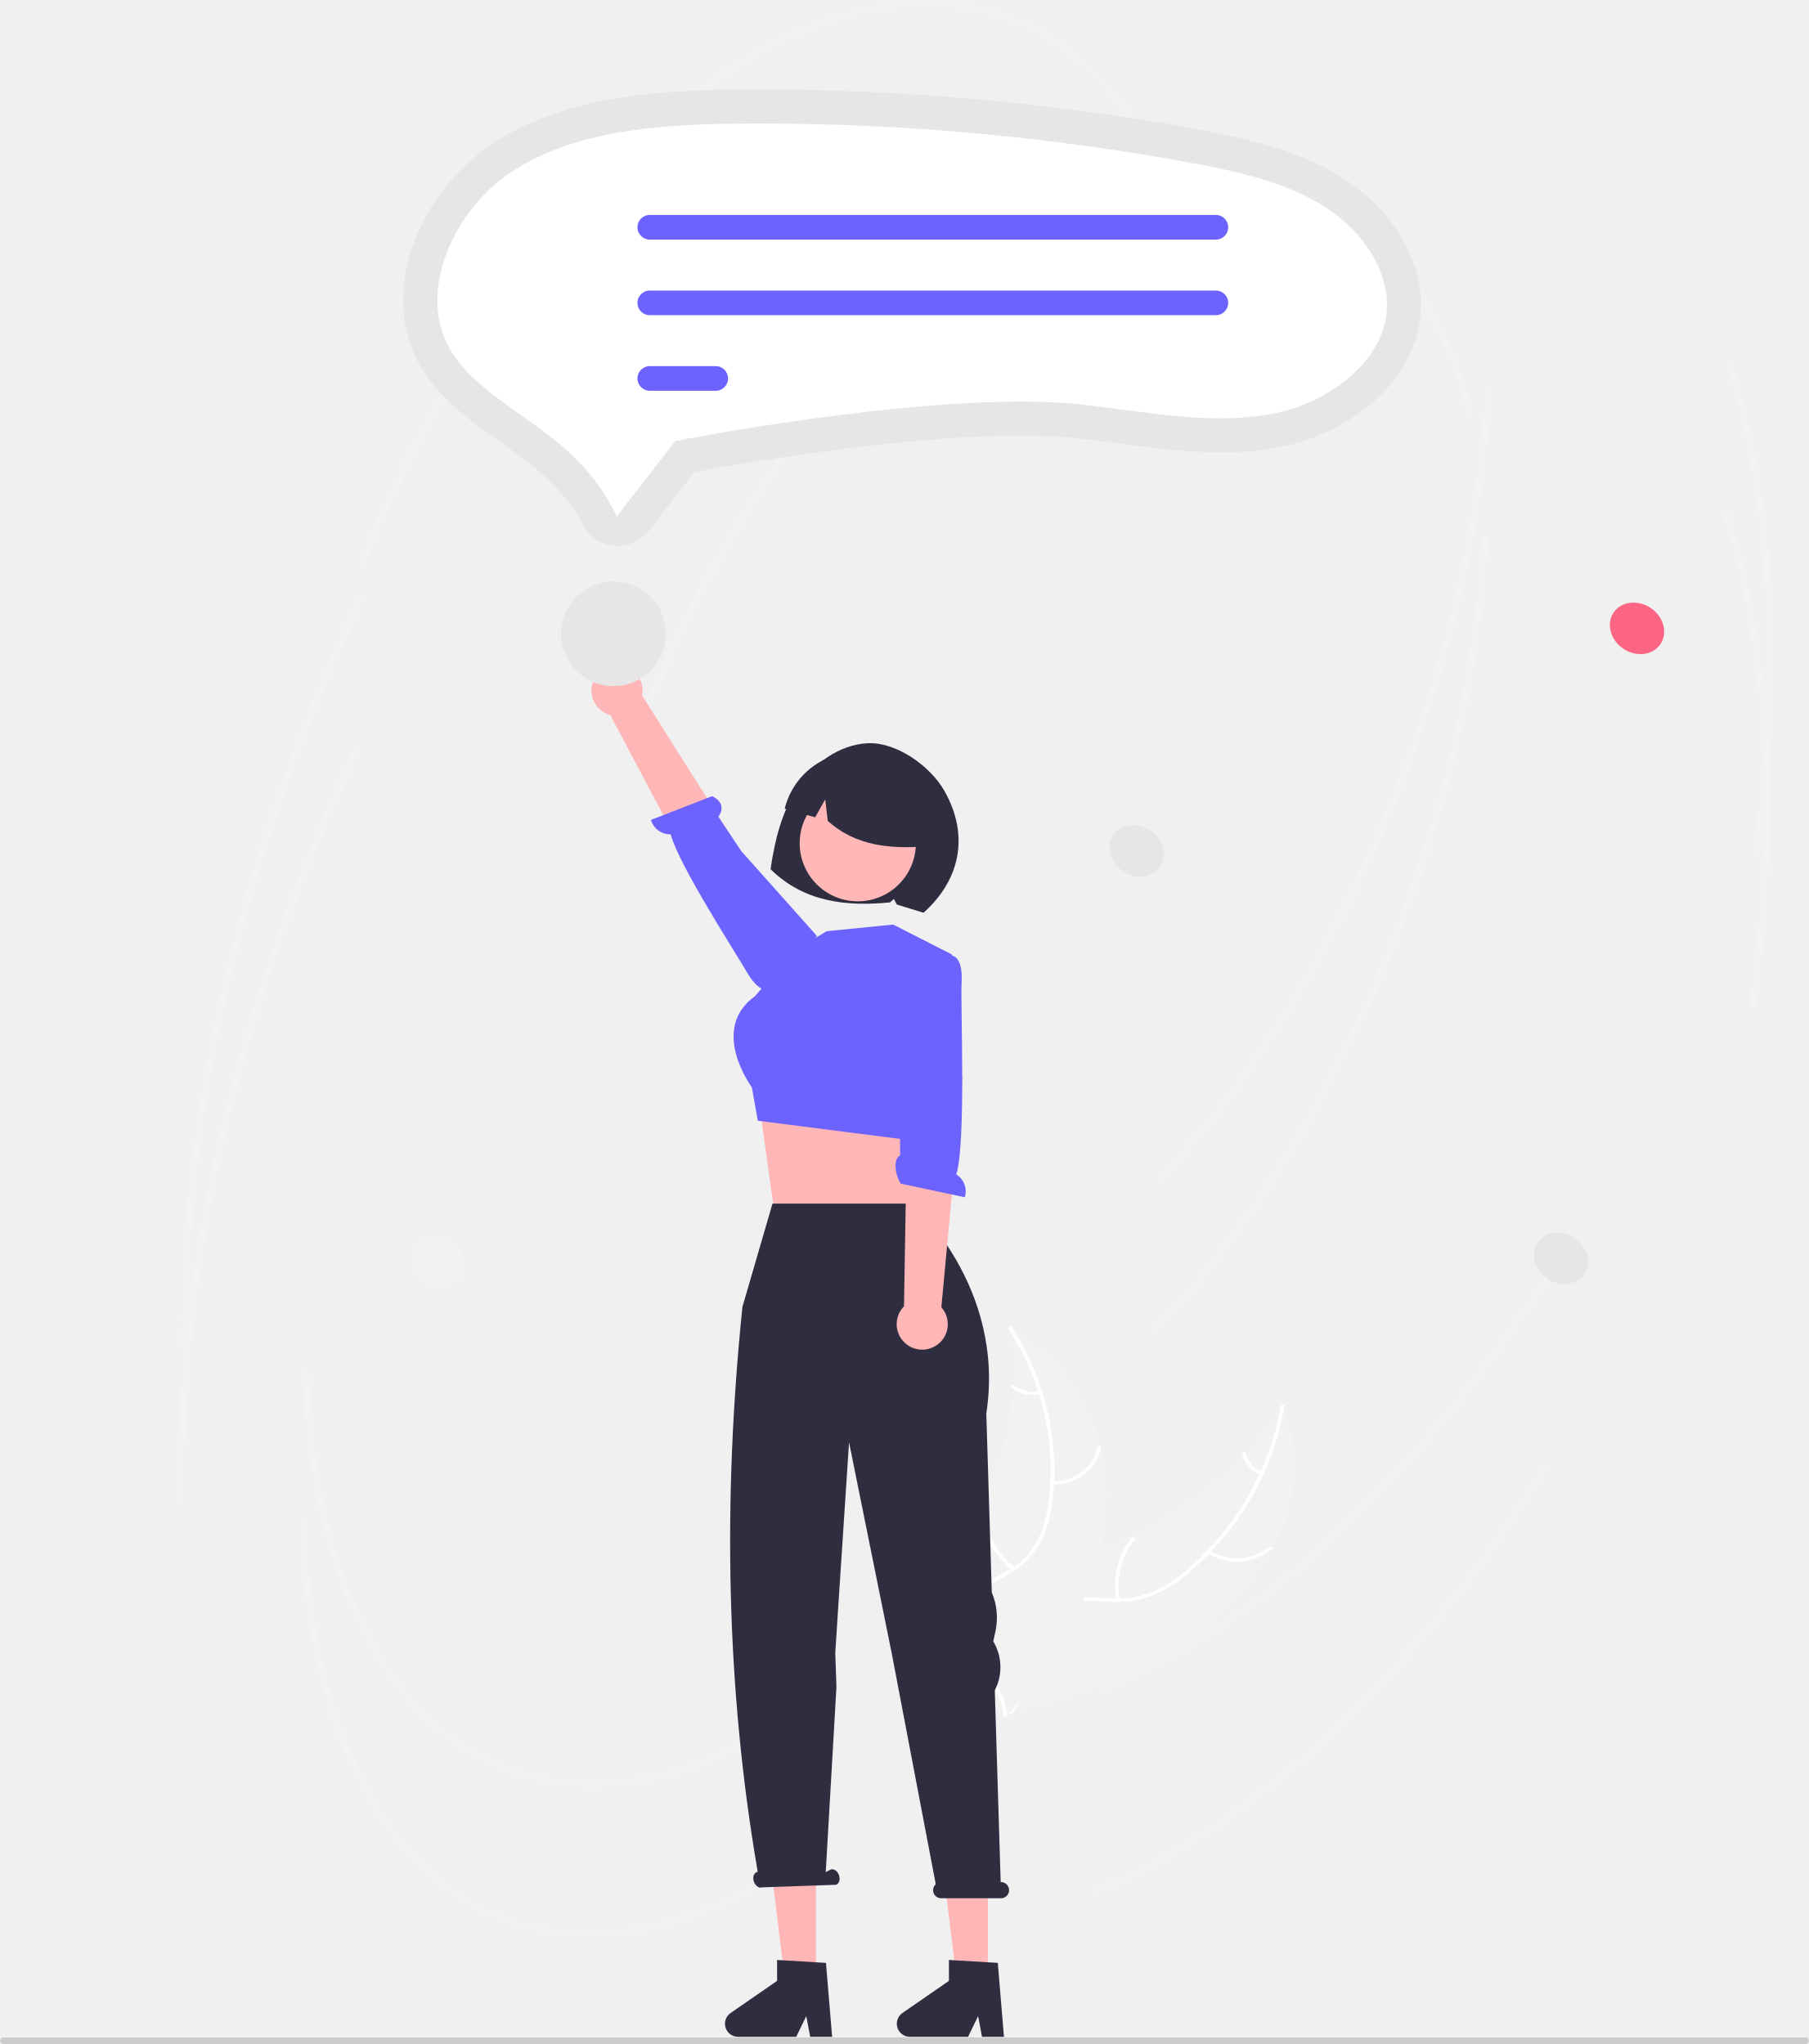
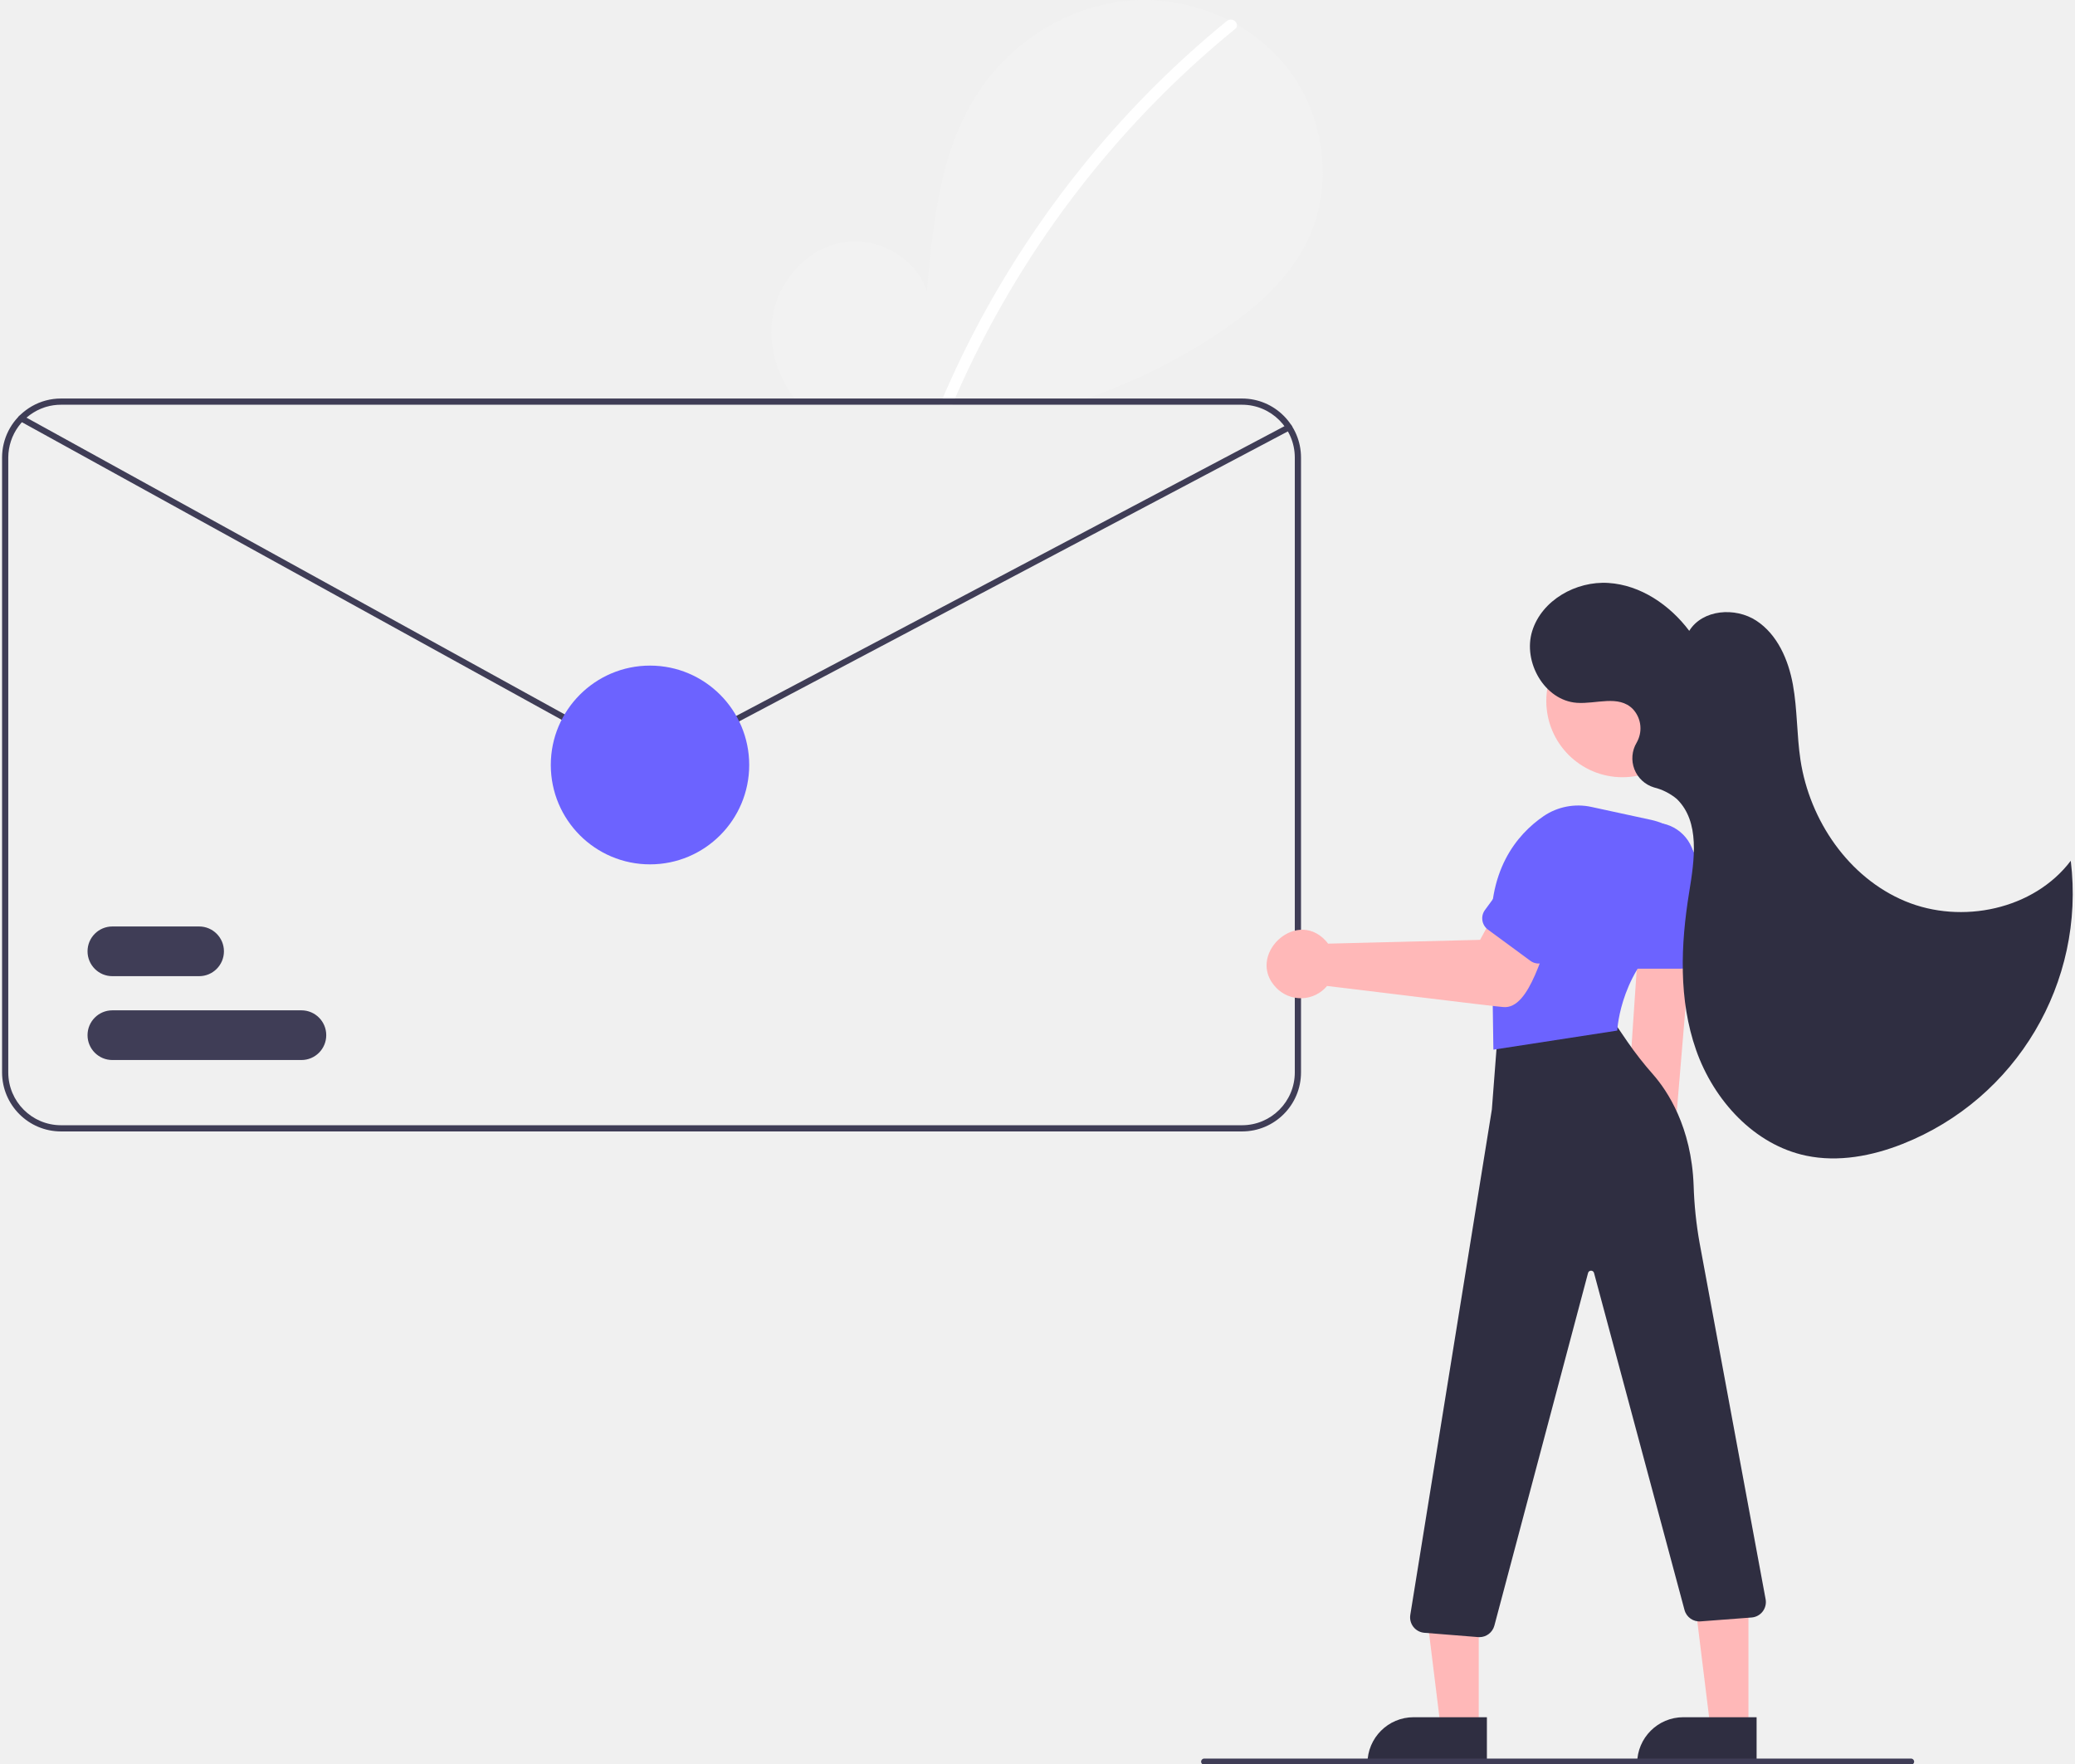
- <svg xmlns="http://www.w3.org/2000/svg" data-name="Layer 1" width="652.675" height="737.697" viewBox="0 0 652.675 737.697">
-   <path d="M716.054,662.011c20.719-19.504,31.402-48.723,20.271-73.439-16.204,24.871-42.88,44.458-73.808,54.195-12.046,3.792-25.899,6.921-32.451,16.486-4.077,5.952-4.374,13.406-2.537,20.146,1.837,6.74,5.619,12.939,9.364,19.054l.021,1.729C666.234,692.723,695.336,681.516,716.054,662.011Z" transform="translate(-273.6623 -81.15133)" fill="#f2f2f2" />
-   <path d="M735.702,588.703c-3.493,21.524-14.924,42.218-32.402,57.818a51.441,51.441,0,0,1-12.769,8.707,33.523,33.523,0,0,1-15.297,2.826c-4.945-.157-9.983-.816-14.886.074a18.158,18.158,0,0,0-11.917,7.741c-3.251,4.781-4.33,10.292-5.17,15.713-.933,6.019-1.792,12.283-5.755,17.461-.48.627.668,1.238,1.148.612,6.895-9.008,4.588-20.521,9.24-30.235,2.171-4.533,5.927-8.525,11.543-9.894,4.911-1.197,10.106-.522,15.112-.325a35.978,35.978,0,0,0,15.075-2.28,48.262,48.262,0,0,0,13.107-8.249,103.579,103.579,0,0,0,21.586-25.549A96.834,96.834,0,0,0,737.049,588.728c.121-.744-1.226-.763-1.346-.025Z" transform="translate(-273.6623 -81.15133)" fill="#fff" />
-   <path d="M709.289,641.711a20.135,20.135,0,0,0,23.31-1.489c.615-.53-.304-1.385-.92-.855a18.641,18.641,0,0,1-21.687,1.346c-.697-.447-1.397.553-.704.997Z" transform="translate(-273.6623 -81.15133)" fill="#fff" />
-   <path d="M677.73,658.422a27.075,27.075,0,0,1,5.272-21.545c.478-.629-.671-1.24-1.148-.612a28.152,28.152,0,0,0-5.434,22.429c.144.744,1.452.467,1.309-.273Z" transform="translate(-273.6623 -81.15133)" fill="#fff" />
-   <path d="M729.007,612.26a9.154,9.154,0,0,1-5.875-6.7c-.133-.745-1.441-.467-1.309.273a10.249,10.249,0,0,0,6.481,7.424.761.761,0,0,0,.926-.193.545.545,0,0,0-.222-.804Z" transform="translate(-273.6623 -81.15133)" fill="#fff" />
-   <path d="M638.076,560.469c.068.467.135.934.195,1.408a101.684,101.684,0,0,1,.849,18.948c-.015.489-.038.985-.069,1.473a110.234,110.234,0,0,1-12.318,44.092,115.865,115.865,0,0,1-10.038,15.956c-5.258,7.029-11.603,14.287-13.816,22.182a18.145,18.145,0,0,0-.547,2.496l32.155,33.046c.116.043.225.093.341.137l1.214,1.37c.217-.251.437-.515.654-.765.127-.145.246-.297.373-.442.082-.099.164-.198.245-.283.028-.033.055-.066.074-.093.081-.085.145-.172.217-.251q1.846-2.209,3.663-4.448c.009-.006.009-.006.01-.02,9.195-11.394,17.376-23.555,23.172-36.408.174-.387.358-.78.517-1.181a103.131,103.131,0,0,0,6.055-17.878,88.69,88.69,0,0,0,1.765-10.099,73.201,73.201,0,0,0-1.778-26.203c-4.329-17.142-14.921-32.891-31.647-42.326C638.934,560.938,638.513,560.704,638.076,560.469Z" transform="translate(-273.6623 -81.15133)" fill="#f2f2f2" />
-   <path d="M637.666,560.898c12.128,19.013,17.342,41.515,14.199,63.113a40.428,40.428,0,0,1-4.161,13.631,27.288,27.288,0,0,1-10.255,10.258c-4.058,2.461-8.536,4.57-11.835,7.845a14.415,14.415,0,0,0-4.151,12.414c.718,5.518,3.675,10.482,6.761,15.25,3.426,5.294,7.082,10.745,7.506,16.952.051.752,1.392.639,1.34-.112-.738-10.799-10.558-18.784-13.576-28.974-1.408-4.755-1.176-9.907,2.359-13.937,3.091-3.524,7.708-5.703,11.841-8.164a29.571,29.571,0,0,0,10.457-9.705,37.744,37.744,0,0,0,4.749-13.442,88.277,88.277,0,0,0-.471-31.69,97.483,97.483,0,0,0-13.671-34.123c-.419-.657-1.508.032-1.092.684Z" transform="translate(-273.6623 -81.15133)" fill="#fff" />
-   <path d="M653.313,617.038c8.807-.08,16.321-5.82,17.58-13.381.124-.745-1.202-.947-1.327-.201-1.179,7.083-8.15,12.343-16.383,12.418-.866.008-.732,1.172.129,1.164Z" transform="translate(-273.6623 -81.15133)" fill="#fff" />
-   <path d="M639.695,646.887a28.747,28.747,0,0,1-10.722-19.96c-.054-.752-1.395-.639-1.34.112A29.922,29.922,0,0,0,638.839,647.79c.63.519,1.483-.387.856-.903Z" transform="translate(-273.6623 -81.15133)" fill="#fff" />
-   <path d="M648.645,583.209a11.295,11.295,0,0,1-9.334-2.276c-.622-.525-1.475.381-.856.903a12.656,12.656,0,0,0,10.32,2.538c.358-.07.639-.295.606-.638a.658.658,0,0,0-.735-.526Z" transform="translate(-273.6623 -81.15133)" fill="#fff" />
-   <path d="M563.568,699.199c-40.021,27.363-79.812,34.308-112.042,19.555-41.361-18.932-66.416-71.057-68.74-143.009l2.45.23c2.291,70.95,26.754,122.238,67.114,140.712,31.367,14.357,70.298,7.457,109.623-19.43Z" transform="translate(-273.6623 -81.15133)" fill="#f2f2f2" />
-   <path d="M810.887,235.88c-3.941,43.423-15.169,89.211-32.778,133.39-21.775,54.633-51.526,102.754-86.037,139.159l-1.915-1.67c34.344-36.231,63.959-84.139,85.643-138.546,19.597-49.167,31.254-100.332,33.724-147.942l2.447.41Q811.583,228.224,810.887,235.88Z" transform="translate(-273.6623 -81.15133)" fill="#f2f2f2" />
-   <path d="M704.571,174.166l-2.379.261c-10.607-41.684-31.168-70.563-59.462-83.514-35.968-16.463-80.443-5.408-125.234,31.13-45.018,36.724-84.872,94.733-112.217,163.343l-2.308-1.056C430.436,215.42,470.493,157.131,515.764,120.203c45.498-37.115,90.881-48.252,127.79-31.357C672.658,102.167,693.757,131.671,704.571,174.166Z" transform="translate(-273.6623 -81.15133)" fill="#f2f2f2" />
-   <path d="M836.584,537.075C788.111,614.191,729.304,669.29,670.994,692.223l-1.18-2.163C727.721,667.286,786.184,612.469,834.435,535.705Z" transform="translate(-273.6623 -81.15133)" fill="#f2f2f2" />
-   <path d="M911.37,364.301q-1.198,13.201-3.072,26.725l-2.431-.589c9.329-67.283,6.02-128.974-9.573-178.416l2.343-.392C912.237,254.759,916.561,307.108,911.37,364.301Z" transform="translate(-273.6623 -81.15133)" fill="#f2f2f2" />
-   <path d="M405.096,297.455c-6.222,13.107-12.139,26.685-17.589,40.358-31.361,78.682-47.253,159.038-45.954,232.383l-2.451-.262c-1.3-73.619,14.638-154.251,46.097-233.178,5.465-13.711,11.4-27.328,17.64-40.472Z" transform="translate(-273.6623 -81.15133)" fill="#f2f2f2" />
-   <path d="M562.391,753.263c-40.021,27.363-79.812,34.308-112.042,19.555-41.361-18.932-66.416-71.057-68.74-143.009l2.45.23c2.291,70.95,26.754,122.238,67.114,140.712,31.367,14.357,70.298,7.457,109.623-19.43Z" transform="translate(-273.6623 -81.15133)" fill="#f2f2f2" />
-   <path d="M809.711,289.944c-3.941,43.423-15.169,89.211-32.778,133.39-21.775,54.633-51.526,102.754-86.037,139.159l-1.915-1.67c34.344-36.231,63.959-84.139,85.643-138.546,19.597-49.167,31.254-100.332,33.724-147.942l2.447.41Q810.407,282.287,809.711,289.944Z" transform="translate(-273.6623 -81.15133)" fill="#f2f2f2" />
-   <path d="M805.394,231.23l-2.379.261c-10.607-41.684-31.168-70.563-59.462-83.514-35.968-16.463-80.443-5.408-125.234,31.13-45.018,36.724-84.872,94.733-112.217,163.343l-2.308-1.056c27.466-68.909,67.523-127.198,112.794-164.127,45.498-37.115,90.881-48.252,127.79-31.357C773.482,159.231,794.581,188.735,805.394,231.23Z" transform="translate(-273.6623 -81.15133)" fill="#f2f2f2" />
-   <path d="M833.407,610.138c-48.472,77.116-107.28,132.216-165.59,155.148l-1.18-2.163C724.544,740.35,783.007,685.532,831.258,608.769Z" transform="translate(-273.6623 -81.15133)" fill="#f2f2f2" />
-   <path d="M910.193,418.365q-1.198,13.201-3.072,26.725l-2.431-.589c9.329-67.283,6.02-128.974-9.573-178.416l2.343-.392C911.061,308.822,915.384,361.172,910.193,418.365Z" transform="translate(-273.6623 -81.15133)" fill="#f2f2f2" />
-   <path d="M403.92,351.519c-6.222,13.107-12.139,26.685-17.589,40.358-31.361,78.682-47.253,159.038-45.954,232.383l-2.451-.262c-1.3-73.619,14.638-154.251,46.097-233.178,5.465-13.711,11.4-27.328,17.64-40.472Z" transform="translate(-273.6623 -81.15133)" fill="#f2f2f2" />
-   <ellipse cx="864.324" cy="307.932" rx="8.857" ry="10.195" transform="translate(-144.4767 775.8252) rotate(-56.36398)" fill="#fd6584" />
-   <path d="M561.388,365.494c5.673-8.694,14.937-15.526,25.253-16.103,10.317-.577,22.714,8.208,27.806,17.248,9.314,16.535,5.272,32.435-7.556,43.935-1.742-.591-7.824-2.376-9.595-2.946l-1.123-2.028-1.385,1.233c-15.853,1.582-31.167-.18-43.098-11.992C553.173,384.561,555.715,374.188,561.388,365.494Z" transform="translate(-273.6623 -81.15133)" fill="#2f2e41" />
-   <polygon points="330.231 400.404 328.357 417.785 329.46 440.578 278.975 434.58 274.231 400.404 280.275 400.463 330.231 400.404" fill="#ffb6b6" />
-   <circle cx="309.503" cy="304.328" r="20.964" fill="#ffb7b7" />
-   <path d="M559.936,424.43l11.996-7.198,23.993-2.399,21.206,10.799-.213,32.988-13.453,34.214L547.083,485.636l-2.142-12.068s-15.595-20.946,1.2-32.942Z" transform="translate(-273.6623 -81.15133)" fill="#6c63ff" />
-   <path d="M575.327,353.642a26.331,26.331,0,0,1,32.316,32.959c-12.768,1.019-25.388-.173-35.337-9.206l-.885-7.749-3.63,6.484q-5.492-1.545-11.001-3.109A26.885,26.885,0,0,1,575.327,353.642Z" transform="translate(-273.6623 -81.15133)" fill="#2f2e41" />
-   <path d="M487.935,326.477a9.157,9.157,0,0,0,5.919,12.733l39.058,73.696,15.765-12.168-43.35-68.615a9.207,9.207,0,0,0-17.392-5.647Z" transform="translate(-273.6623 -81.15133)" fill="#ffb6b6" />
-   <path d="M552.005,437.809s-3.619,3.21-8.766-5.654c-4.121-7.096-24.671-38.87-27.581-49.885a7.194,7.194,0,0,1-7.118-5.208l22.074-8.568c4.799,2.399,3.467,5.725,2.25,7.445l8.221,12.331,27.346,30.688-13.768,16.576Z" transform="translate(-273.6623 -81.15133)" fill="#6c63ff" />
-   <path d="M925.147,818.849H274.853a1.191,1.191,0,0,1,0-2.381H925.147a1.191,1.191,0,0,1,0,2.381Z" transform="translate(-273.6623 -81.15133)" fill="#ccc" />
-   <path d="M769.462,154.332c-11.737-11.569-27.41-17.954-43.128-22.039-17.792-4.624-36.19-7.348-54.367-9.961q-28.414-4.085-57.054-6.302-28.601-2.205-57.306-2.525c-17.052-.191-34.218-.197-51.186,1.695-15.982,1.782-31.926,5.358-46.335,12.698a76.616,76.616,0,0,0-31.103,28.468c-6.896,11.367-10.996,24.992-9.57,38.354a47.036,47.036,0,0,0,6.012,18.678A64.802,64.802,0,0,0,439.976,230.032c11.906,10.053,26.14,17.402,36.382,29.35a58.095,58.095,0,0,1,7.047,10.172c1.487,2.754,3.16,5.125,5.926,6.732A14.396,14.396,0,0,0,505.268,275.175c3.191-2.504,5.482-6.364,7.951-9.541l8.609-11.079a17.414,17.414,0,0,1,2.152-2.77c.58-.48-.377-.057-.187-.177.104-.066.288-.029.402-.076a9.347,9.347,0,0,1,1.755-.326q9.429-1.734,18.899-3.243c23.31-3.761,46.771-6.864,70.33-8.536a327.163,327.163,0,0,1,36.506-.871c15.744.644,31.27,3.77,46.956,5.119,16.888,1.452,34.628,1.251,50.541-5.261,12.737-5.212,24.564-13.981,31.46-26.093a43.887,43.887,0,0,0,5.672-18.701C787.156,178.694,779.898,164.618,769.462,154.332Z" transform="translate(-273.6623 -81.15133)" fill="#e6e6e6" />
-   <path d="M548.221,125.74q-4.505,0-9.005.048c-28.804.306-58.572,2.634-81.162,17.481-20.051,13.179-34.104,42.533-22.211,63.585,5.461,9.667,15.355,16.703,25.831,24.152,4.106,2.92,8.352,5.94,12.421,9.192,8.889,7.104,17.26,16.637,22.076,27.357l21.151-27.219,3.996-.765c3.845-.736,94.712-17.966,143.105-12.372,4.45.515,8.949,1.107,13.3,1.679,19.66,2.587,38.229,5.028,56.055,1.423,18.611-3.766,39.046-18.139,40.262-37.36.833-13.159-7.728-27.594-21.809-36.776-14.238-9.284-31.995-13.117-48.963-16.247A856.345,856.345,0,0,0,548.221,125.74Z" transform="translate(-273.6623 -81.15133)" fill="#fff" />
-   <path d="M712.369,167.623H508.106a4.444,4.444,0,0,1,0-8.889H712.369a4.444,4.444,0,0,1,0,8.889Z" transform="translate(-273.6623 -81.15133)" fill="#6c63ff" />
-   <path d="M712.369,194.902H508.106a4.444,4.444,0,1,1,0-8.889H712.369a4.444,4.444,0,0,1,0,8.889Z" transform="translate(-273.6623 -81.15133)" fill="#6c63ff" />
-   <path d="M531.91,222.181H508.106a4.444,4.444,0,0,1,0-8.889H531.91a4.444,4.444,0,0,1,0,8.889Z" transform="translate(-273.6623 -81.15133)" fill="#6c63ff" />
-   <circle cx="221.342" cy="228.743" r="18.89" fill="#e6e6e6" />
-   <ellipse cx="431.556" cy="536.534" rx="8.857" ry="10.195" transform="translate(-527.8556 517.49) rotate(-56.36398)" fill="#f2f2f2" />
-   <ellipse cx="836.855" cy="535.248" rx="8.857" ry="10.195" transform="translate(-345.9873 854.3582) rotate(-56.36398)" fill="#e6e6e6" />
-   <ellipse cx="683.855" cy="388.248" rx="8.857" ry="10.195" transform="translate(-291.85 661.4) rotate(-56.36398)" fill="#e6e6e6" />
-   <polygon points="356.417 715.978 345.379 715.978 340.127 673.404 356.417 673.404 356.417 715.978" fill="#ffb6b6" />
-   <path d="M635.905,816.253h-7.916l-1.413-7.473-3.619,7.473H601.964a4.719,4.719,0,0,1-2.682-8.603l16.765-11.579V788.517l17.634,1.053Z" transform="translate(-273.6623 -81.15133)" fill="#2f2e41" />
-   <polygon points="294.417 715.978 283.379 715.978 278.127 673.404 294.417 673.404 294.417 715.978" fill="#ffb6b6" />
-   <path d="M573.905,816.253h-7.916l-1.413-7.473-3.619,7.473H539.964a4.719,4.719,0,0,1-2.682-8.603l16.765-11.579V788.517l17.634,1.053Z" transform="translate(-273.6623 -81.15133)" fill="#2f2e41" />
-   <path d="M634.842,760.415h-.12l-2.123-69.223a18.101,18.101,0,0,0-.237-17.105l-.304-.55.788-3.653a23.267,23.267,0,0,0-1.33-14.003l-1.98-64.573c7.075-45.851-26.642-75.754-26.642-75.754H552.385L541.542,552.811c-7.169,69.841-5.868,137.898,5.508,203.834l-.31.157c-1.117.385-1.596,1.932-1.07,3.455s1.857,2.445,2.974,2.059l26.674-.928c1.117-.385,1.596-1.932,1.07-3.455-.526-1.523-1.857-2.445-2.974-2.059l-1.814.917,3.868-66.798-.429-12.201.884-13.842,4.089-62.261,15.476,76.563,15.808,82.933a2.908,2.908,0,0,0,1.961,5.063h21.585a2.917,2.917,0,1,0,0-5.834Z" transform="translate(-273.6623 -81.15133)" fill="#2f2e41" />
-   <path d="M611.287,566.861a9.157,9.157,0,0,0,2.031-13.894l7.736-83.047L601.198,471.453l-1.361,81.15a9.207,9.207,0,0,0,11.45,14.257Z" transform="translate(-273.6623 -81.15133)" fill="#ffb6b6" />
-   <path d="M616.395,425.963s4.787-.7,4.232,9.534c-.444,8.194,1.666,58.697-1.939,69.504a7.194,7.194,0,0,1,3.098,8.258l-23.158-4.936c-2.698-4.637-2.139-9.399-.178-10.17l-.115-14.82-5.118-48.851,19.71-8.074Z" transform="translate(-273.6623 -81.15133)" fill="#6c63ff" />
+ <svg xmlns="http://www.w3.org/2000/svg" width="500px" height="425px" viewBox="0 0 499 425" version="1.1">
+   <g id="surface1">
+     <path style=" stroke:none;fill-rule:nonzero;fill:rgb(94.902%,94.902%,94.902%);fill-opacity:1;" d="M 314.594 57.93 C 309.879 67.707 301.207 74.988 292.125 80.914 C 282.488 87.18 272.129 92.25 261.273 96.016 C 259.777 96.539 258.27 97.039 256.762 97.512 L 192.16 97.512 C 191.742 97.031 191.336 96.531 190.949 96.016 C 186.895 90.641 184.719 83.84 185.535 77.172 C 186.602 68.434 193.227 60.398 201.824 58.535 C 210.426 56.68 220.223 61.82 222.832 70.23 C 224.273 54.016 225.934 37.121 234.539 23.309 C 242.328 10.805 255.836 1.855 270.461 0.254 C 279.062 -0.645 287.742 0.949 295.473 4.84 C 296.18 5.199 296.883 5.574 297.57 5.965 C 302.207 8.598 306.301 12.094 309.625 16.266 C 318.746 27.836 320.98 44.648 314.594 57.93 Z M 314.594 57.93 " />
+     <path style=" stroke:none;fill-rule:nonzero;fill:rgb(100%,100%,100%);fill-opacity:1;" d="M 297.57 5.965 C 297.605 6.363 297.43 6.754 297.105 6.988 C 267.848 30.852 244.707 61.375 229.613 96.016 C 229.391 96.508 229.176 97.008 228.965 97.512 L 225.992 97.512 C 226.199 97.008 226.41 96.508 226.625 96.016 C 229.457 89.398 232.586 82.922 236.016 76.574 C 243.438 62.875 252.168 49.93 262.086 37.922 C 272.004 25.898 283.082 14.883 295.156 5.035 C 295.254 4.957 295.359 4.891 295.473 4.84 C 295.895 4.656 296.383 4.68 296.789 4.895 C 297.199 5.113 297.484 5.508 297.57 5.965 Z M 297.57 5.965 " />
+     <path style=" stroke:none;fill-rule:nonzero;fill:rgb(24.706%,23.922%,33.725%);fill-opacity:1;" d="M 298.801 96.016 L 14.191 96.016 C 11.742 96.012 9.332 96.648 7.199 97.863 C 6.691 98.152 6.199 98.477 5.73 98.828 C 2.125 101.504 0 105.734 0 110.23 L 0 258.383 C 0.008 266.23 6.355 272.59 14.191 272.598 L 298.801 272.598 C 306.637 272.59 312.988 266.23 312.996 258.383 L 312.996 110.23 C 312.988 102.383 306.637 96.02 298.801 96.016 Z M 311.5 258.383 C 311.492 265.402 305.812 271.094 298.801 271.102 L 14.191 271.102 C 7.184 271.094 1.504 265.402 1.492 258.383 L 1.492 110.23 C 1.516 104.719 5.062 99.84 10.293 98.125 C 10.398 98.094 10.496 98.059 10.602 98.027 C 11.766 97.684 12.977 97.508 14.191 97.512 L 298.801 97.512 C 305.812 97.52 311.492 103.211 311.5 110.23 Z M 311.5 258.383 " />
+     <path style=" stroke:none;fill-rule:nonzero;fill:rgb(100%,72.157%,72.157%);fill-opacity:1;" d="M 401.305 289.262 C 403.297 287.965 404.609 285.852 404.891 283.488 C 405.176 281.125 404.398 278.762 402.773 277.027 L 407.234 223.742 L 394.457 225.152 L 390.957 277.012 C 388.168 280.004 388.055 284.617 390.695 287.742 C 393.336 290.867 397.895 291.523 401.305 289.262 Z M 401.305 289.262 " />
+     <path style=" stroke:none;fill-rule:nonzero;fill:rgb(100%,72.157%,72.157%);fill-opacity:1;" d="M 355.828 416.352 L 346.668 416.352 L 342.312 380.969 L 355.828 380.969 Z M 355.828 416.352 " />
+     <path style=" stroke:none;fill-rule:nonzero;fill:rgb(18.431%,18.039%,25.49%);fill-opacity:1;" d="M 340.125 413.73 L 357.789 413.73 L 357.789 424.871 L 329.008 424.871 C 329.008 418.719 333.984 413.73 340.125 413.73 Z M 340.125 413.73 " />
+     <path style=" stroke:none;fill-rule:nonzero;fill:rgb(100%,72.157%,72.157%);fill-opacity:1;" d="M 420.816 416.352 L 411.656 416.352 L 407.301 380.969 L 420.816 380.969 Z M 420.816 416.352 " />
+     <path style=" stroke:none;fill-rule:nonzero;fill:rgb(18.431%,18.039%,25.49%);fill-opacity:1;" d="M 405.117 413.73 L 422.777 413.73 L 422.777 424.871 L 393.996 424.871 C 393.996 418.719 398.977 413.73 405.117 413.73 Z M 405.117 413.73 " />
+     <path style=" stroke:none;fill-rule:nonzero;fill:rgb(18.431%,18.039%,25.49%);fill-opacity:1;" d="M 355.98 394.438 C 355.883 394.438 355.781 394.434 355.684 394.426 L 342.719 393.387 C 341.68 393.305 340.723 392.789 340.078 391.969 C 339.434 391.145 339.164 390.09 339.332 389.059 L 358.984 267.309 L 360.301 250.133 C 360.418 248.484 361.609 247.113 363.223 246.766 L 382.992 242.434 C 384.477 242.102 386.016 242.715 386.871 243.977 L 391.691 251.035 C 393.586 253.777 395.641 256.402 397.852 258.895 C 401.27 262.797 407.086 271.461 407.605 285.637 C 407.746 290.293 408.23 294.934 409.051 299.52 L 424.965 385.387 C 425.129 386.402 424.863 387.445 424.238 388.262 C 423.609 389.078 422.672 389.598 421.648 389.699 L 409.363 390.633 C 407.547 390.812 405.867 389.645 405.402 387.879 L 383.605 306.695 C 383.52 306.367 383.223 306.141 382.883 306.141 C 382.547 306.141 382.25 306.367 382.164 306.695 L 359.59 391.66 C 359.152 393.297 357.672 394.438 355.98 394.438 Z M 355.98 394.438 " />
+     <path style=" stroke:none;fill-rule:nonzero;fill:rgb(100%,72.157%,72.157%);fill-opacity:1;" d="M 408.797 168.879 C 408.797 179.031 400.582 187.258 390.449 187.258 C 380.316 187.258 372.102 179.031 372.102 168.879 C 372.102 158.73 380.316 150.504 390.449 150.504 C 400.582 150.504 408.797 158.73 408.797 168.879 Z M 408.797 168.879 " />
+     <path style=" stroke:none;fill-rule:nonzero;fill:rgb(42.353%,38.824%,100%);fill-opacity:1;" d="M 359.352 252.898 L 358.973 226.652 C 357.574 209.867 364.996 201.055 371.469 196.621 C 374.84 194.34 379 193.543 382.977 194.414 L 397.414 197.543 C 401.477 198.43 405 200.941 407.168 204.5 C 409.238 207.855 409.824 211.922 408.789 215.727 C 407.785 219.254 405.562 222.305 402.516 224.336 C 390.109 233.105 389.234 247.844 389.227 247.992 L 389.211 248.297 Z M 359.352 252.898 " />
+     <path style=" stroke:none;fill-rule:nonzero;fill:rgb(42.353%,38.824%,100%);fill-opacity:1;" d="M 404.539 233.383 L 391.84 233.383 C 389.984 233.379 388.48 231.875 388.48 230.016 L 388.48 207.941 C 388.48 202.57 392.828 198.215 398.191 198.215 C 403.555 198.215 407.902 202.57 407.902 207.941 L 407.902 230.016 C 407.898 231.875 406.395 233.379 404.539 233.383 Z M 404.539 233.383 " />
+     <path style=" stroke:none;fill-rule:nonzero;fill:rgb(100%,72.157%,72.157%);fill-opacity:1;" d="M 319.277 237.551 C 317.766 239.359 315.551 240.434 313.195 240.504 C 310.844 240.57 308.57 239.629 306.957 237.91 C 299.719 230.309 311.547 218.895 318.812 226.512 C 319.066 226.773 319.305 227.055 319.523 227.352 L 356.148 226.438 L 360.52 218.43 L 373.953 223.656 C 371.375 227.66 368.414 243.387 361.668 242.621 C 360.781 242.645 320.184 237.617 319.277 237.551 Z M 319.277 237.551 " />
+     <path style=" stroke:none;fill-rule:nonzero;fill:rgb(42.353%,38.824%,100%);fill-opacity:1;" d="M 368.273 231.492 L 358.035 223.965 C 356.539 222.863 356.219 220.758 357.312 219.258 L 370.352 201.465 C 373.523 197.133 379.602 196.199 383.926 199.379 C 388.25 202.555 389.184 208.645 386.008 212.977 L 372.973 230.77 C 371.871 232.266 369.77 232.59 368.273 231.492 Z M 368.273 231.492 " />
+     <path style=" stroke:none;fill-rule:nonzero;fill:rgb(18.431%,18.039%,25.49%);fill-opacity:1;" d="M 394.125 178.434 C 395.336 175.898 394.875 172.883 392.961 170.832 C 389.508 167.344 384.117 169.672 379.449 169.328 C 371.68 168.762 366.391 159.48 368.707 152.031 C 371.027 144.582 379.273 139.957 387.047 140.449 C 394.824 140.938 401.863 145.754 406.547 151.988 C 409.758 146.816 417.637 146.215 422.723 149.547 C 427.809 152.883 430.441 158.973 431.527 164.965 C 432.613 170.953 432.438 177.109 433.352 183.125 C 435.574 197.715 444.973 211.453 458.574 217.121 C 472.176 222.793 489.582 219.148 498.48 207.387 C 502.039 236.699 485.402 264.727 457.992 275.594 C 450.621 278.516 442.48 280.066 434.723 278.441 C 422.195 275.82 412.449 265.09 408.203 252.996 C 403.957 240.902 404.465 227.637 406.527 214.984 C 407.797 207.191 409.203 197.965 403.531 192.48 C 401.938 191.156 400.062 190.207 398.051 189.715 C 395.891 189.062 394.148 187.449 393.332 185.34 C 392.516 183.23 392.715 180.863 393.875 178.922 C 393.969 178.762 394.051 178.598 394.125 178.434 Z M 394.125 178.434 " />
+     <path style=" stroke:none;fill-rule:nonzero;fill:rgb(24.706%,23.922%,33.725%);fill-opacity:1;" d="M 459.992 425.188 L 289.672 425.188 C 289.262 425.188 288.926 424.852 288.926 424.438 C 288.926 424.027 289.262 423.691 289.672 423.691 L 459.992 423.691 C 460.402 423.691 460.738 424.027 460.738 424.438 C 460.738 424.852 460.402 425.188 459.992 425.188 Z M 459.992 425.188 " />
+     <path style=" stroke:none;fill-rule:nonzero;fill:rgb(24.706%,23.922%,33.725%);fill-opacity:1;" d="M 156.188 184.242 C 155.055 184.242 153.938 183.953 152.945 183.406 L 4.258 101.434 C 3.898 101.234 3.766 100.781 3.965 100.418 C 4.164 100.055 4.617 99.926 4.98 100.125 L 153.664 182.094 C 155.207 182.949 157.07 182.965 158.629 182.141 L 309.762 102.281 C 309.996 102.156 310.281 102.164 310.508 102.309 C 310.734 102.449 310.867 102.703 310.855 102.969 C 310.848 103.238 310.695 103.48 310.457 103.602 L 159.324 183.461 C 158.355 183.977 157.281 184.242 156.188 184.242 Z M 156.188 184.242 " />
+     <path style=" stroke:none;fill-rule:nonzero;fill:rgb(24.706%,23.922%,33.725%);fill-opacity:1;" d="M 47.484 235.188 L 26.57 235.188 C 23.27 235.188 20.594 232.508 20.594 229.199 C 20.594 225.895 23.27 223.215 26.57 223.215 L 47.484 223.215 C 50.785 223.215 53.461 225.895 53.461 229.199 C 53.461 232.508 50.785 235.188 47.484 235.188 Z M 47.484 235.188 " />
+     <path style=" stroke:none;fill-rule:nonzero;fill:rgb(24.706%,23.922%,33.725%);fill-opacity:1;" d="M 72.137 255.391 L 26.57 255.391 C 23.27 255.391 20.594 252.711 20.594 249.402 C 20.594 246.098 23.27 243.418 26.57 243.418 L 72.137 243.418 C 75.438 243.418 78.113 246.098 78.113 249.402 C 78.113 252.711 75.438 255.391 72.137 255.391 Z M 72.137 255.391 " />
+     <path style=" stroke:none;fill-rule:nonzero;fill:rgb(42.353%,38.824%,100%);fill-opacity:1;" d="M 180.031 184.305 C 180.031 197.531 169.328 208.25 156.129 208.25 C 142.926 208.25 132.223 197.531 132.223 184.305 C 132.223 171.082 142.926 160.363 156.129 160.363 C 169.328 160.363 180.031 171.082 180.031 184.305 Z M 180.031 184.305 " />
+   </g>
</svg>
